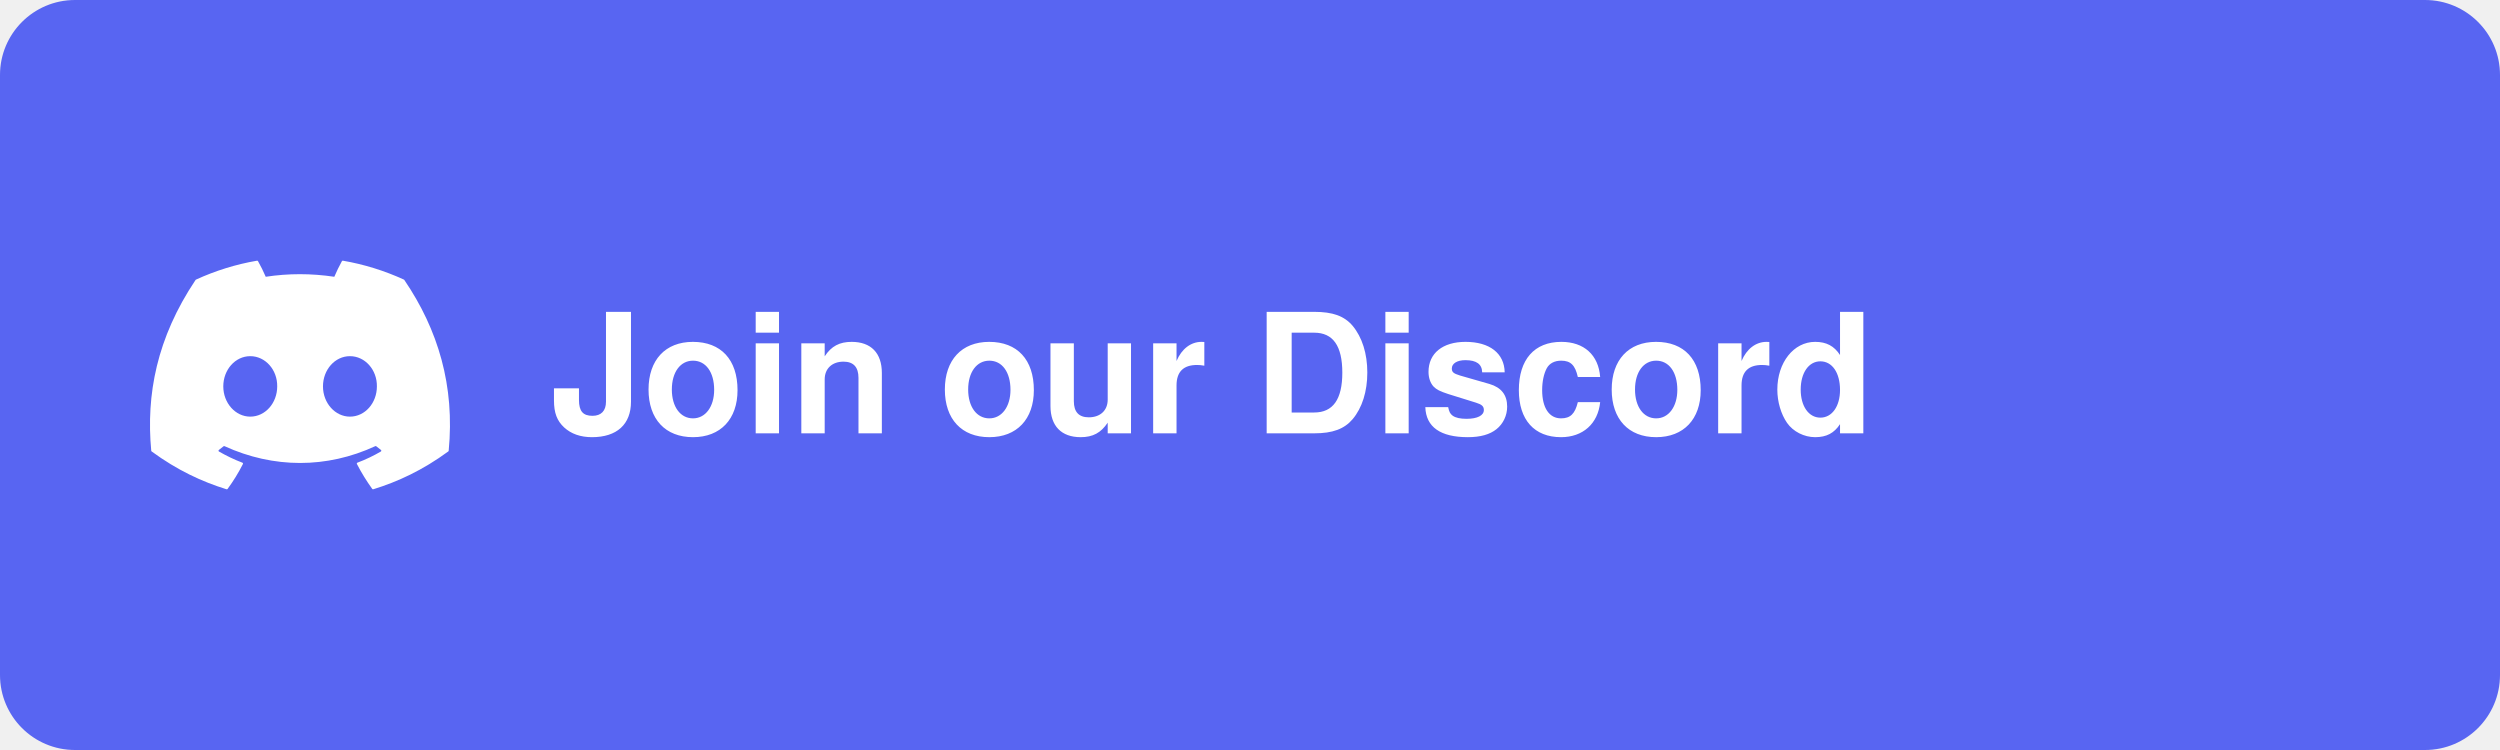
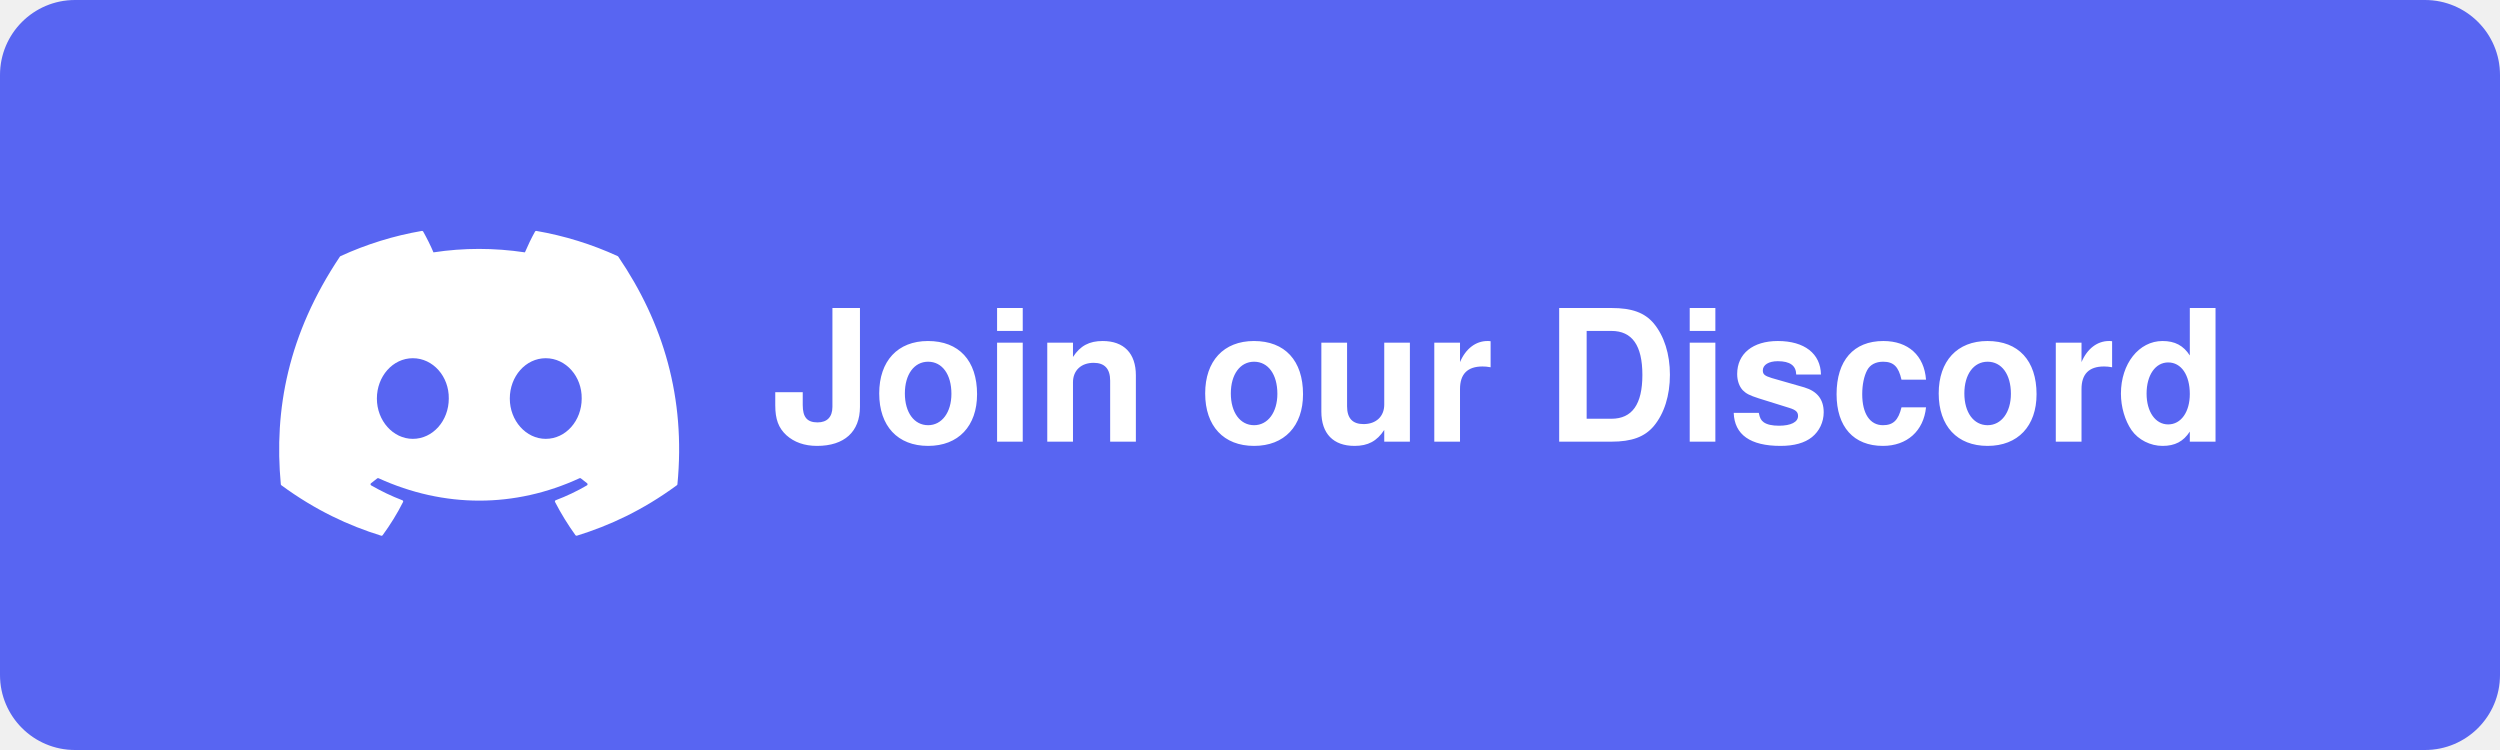
<svg xmlns="http://www.w3.org/2000/svg" width="600" height="180" viewBox="0 0 600 180" role="img" aria-label="Join our Discord">
  <rect width="600" height="180" rx="18" fill="#5865F2" />
-   <g transform="translate(36 54)">
-     <path fill="#ffffff" transform="scale(3)" d="M20.317 4.37a19.791 19.791 0 00-4.885-1.515.074.074 0 00-.079.037c-.211.375-.445.865-.608 1.25-1.845-.276-3.68-.276-5.487 0-.164-.393-.406-.874-.618-1.25a.077.077 0 00-.079-.037 19.736 19.736 0 00-4.885 1.515.07.07 0 00-.032.028C.533 9.046-.319 13.58.099 18.058a.082.082 0 00.031.056c2.053 1.508 4.041 2.423 5.993 3.029a.078.078 0 00.084-.028c.462-.63.873-1.295 1.226-1.994a.076.076 0 00-.042-.106c-.653-.248-1.274-.549-1.872-.892a.077.077 0 01-.008-.128c.126-.094.252-.192.372-.291a.074.074 0 01.078-.011c3.928 1.793 8.18 1.793 12.061 0a.074.074 0 01.079.009c.12.099.246.198.373.292a.077.077 0 01-.007.128 12.299 12.299 0 01-1.873.891.077.077 0 00-.041.107c.36.698.772 1.363 1.225 1.993a.076.076 0 00.084.029c1.961-.607 3.95-1.522 6.002-3.029a.077.077 0 00.031-.055c.5-5.177-.838-9.674-3.549-13.66a.061.061 0 00-.031-.029zM8.02 15.331c-1.183 0-2.157-1.086-2.157-2.419 0-1.333.956-2.419 2.157-2.419 1.211 0 2.176 1.095 2.157 2.419 0 1.333-.956 2.419-2.157 2.419zm7.975 0c-1.183 0-2.157-1.086-2.157-2.419 0-1.333.955-2.419 2.157-2.419 1.211 0 2.176 1.095 2.157 2.419 0 1.333-.955 2.419-2.157 2.419Z" />
+   <g transform="translate(67 44)">
+     <path fill="#ffffff" transform="scale(4)" d="M20.317 4.37a19.791 19.791 0 00-4.885-1.515.074.074 0 00-.079.037c-.211.375-.445.865-.608 1.25-1.845-.276-3.68-.276-5.487 0-.164-.393-.406-.874-.618-1.25a.077.077 0 00-.079-.037 19.736 19.736 0 00-4.885 1.515.07.07 0 00-.032.028C.533 9.046-.319 13.58.099 18.058a.082.082 0 00.031.056c2.053 1.508 4.041 2.423 5.993 3.029a.078.078 0 00.084-.028c.462-.63.873-1.295 1.226-1.994a.076.076 0 00-.042-.106c-.653-.248-1.274-.549-1.872-.892a.077.077 0 01-.008-.128c.126-.094.252-.192.372-.291a.074.074 0 01.078-.011c3.928 1.793 8.18 1.793 12.061 0a.074.074 0 01.079.009c.12.099.246.198.373.292a.077.077 0 01-.007.128 12.299 12.299 0 01-1.873.891.077.077 0 00-.041.107c.36.698.772 1.363 1.225 1.993a.076.076 0 00.084.029c1.961-.607 3.95-1.522 6.002-3.029a.077.077 0 00.031-.055c.5-5.177-.838-9.674-3.549-13.66a.061.061 0 00-.031-.029zM8.02 15.331c-1.183 0-2.157-1.086-2.157-2.419 0-1.333.956-2.419 2.157-2.419 1.211 0 2.176 1.095 2.157 2.419 0 1.333-.956 2.419-2.157 2.419zm7.975 0c-1.183 0-2.157-1.086-2.157-2.419 0-1.333.955-2.419 2.157-2.419 1.211 0 2.176 1.095 2.157 2.419 0 1.333-.955 2.419-2.157 2.419Z" />
  </g>
-   <text x="132" y="104" fill="#ffffff" font-family="Helvetica, Arial, sans-serif" font-size="40" font-weight="700">Join our Discord</text>
+   <text x="185" y="106" fill="#ffffff" font-family="Helvetica, Arial, sans-serif" font-size="44" font-weight="700">Join our Discord</text>
</svg>
